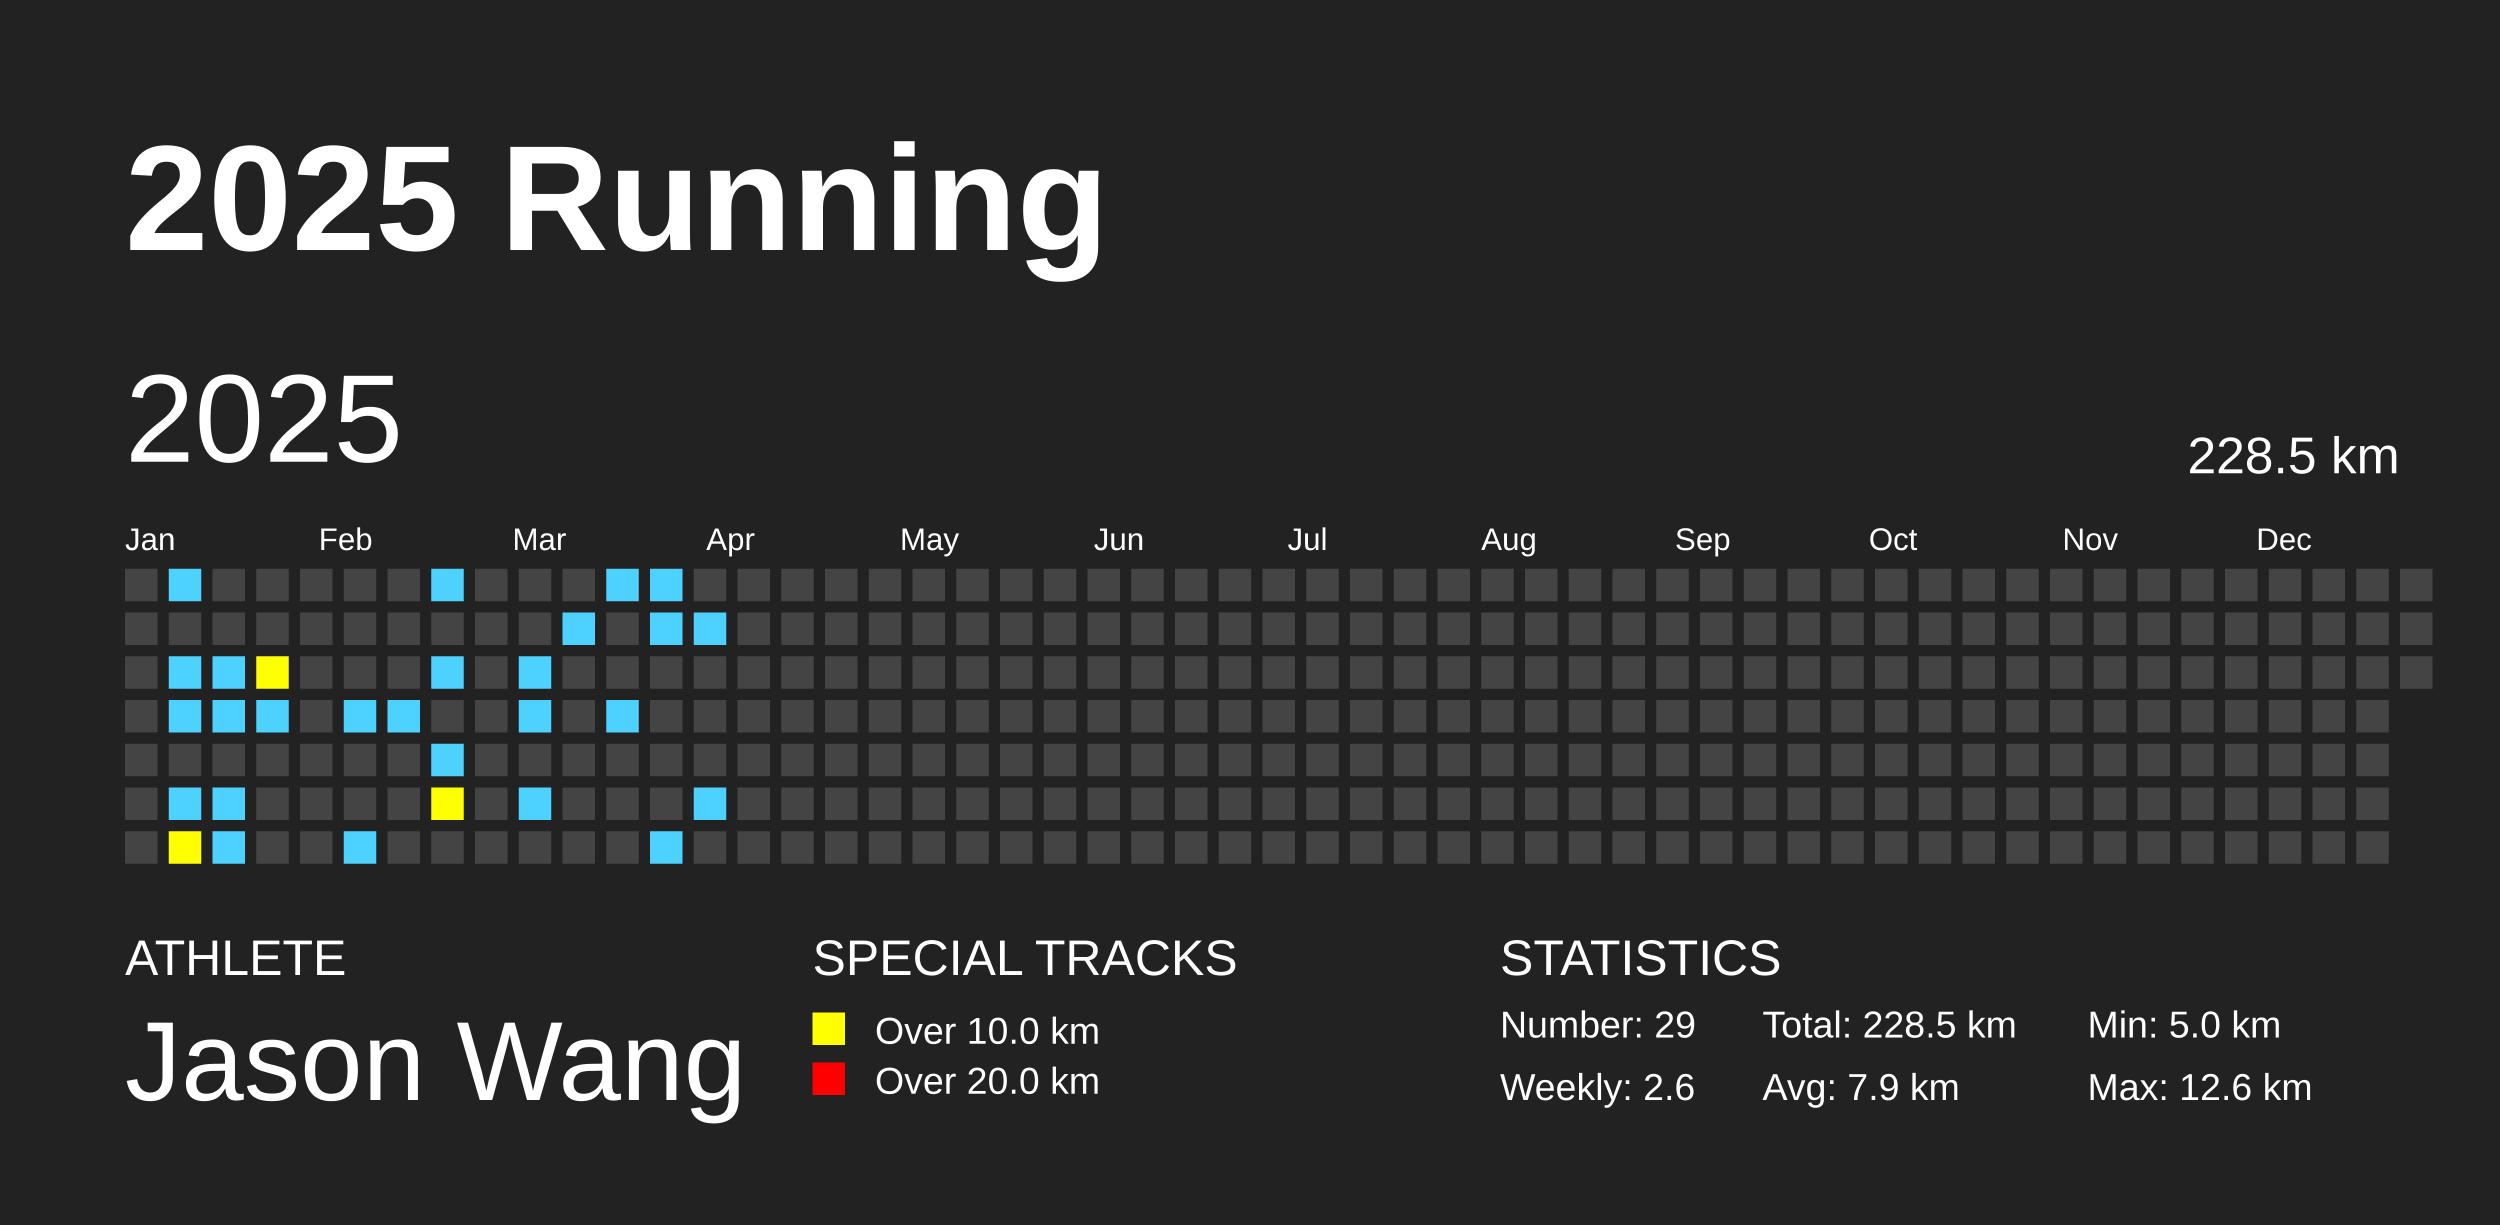
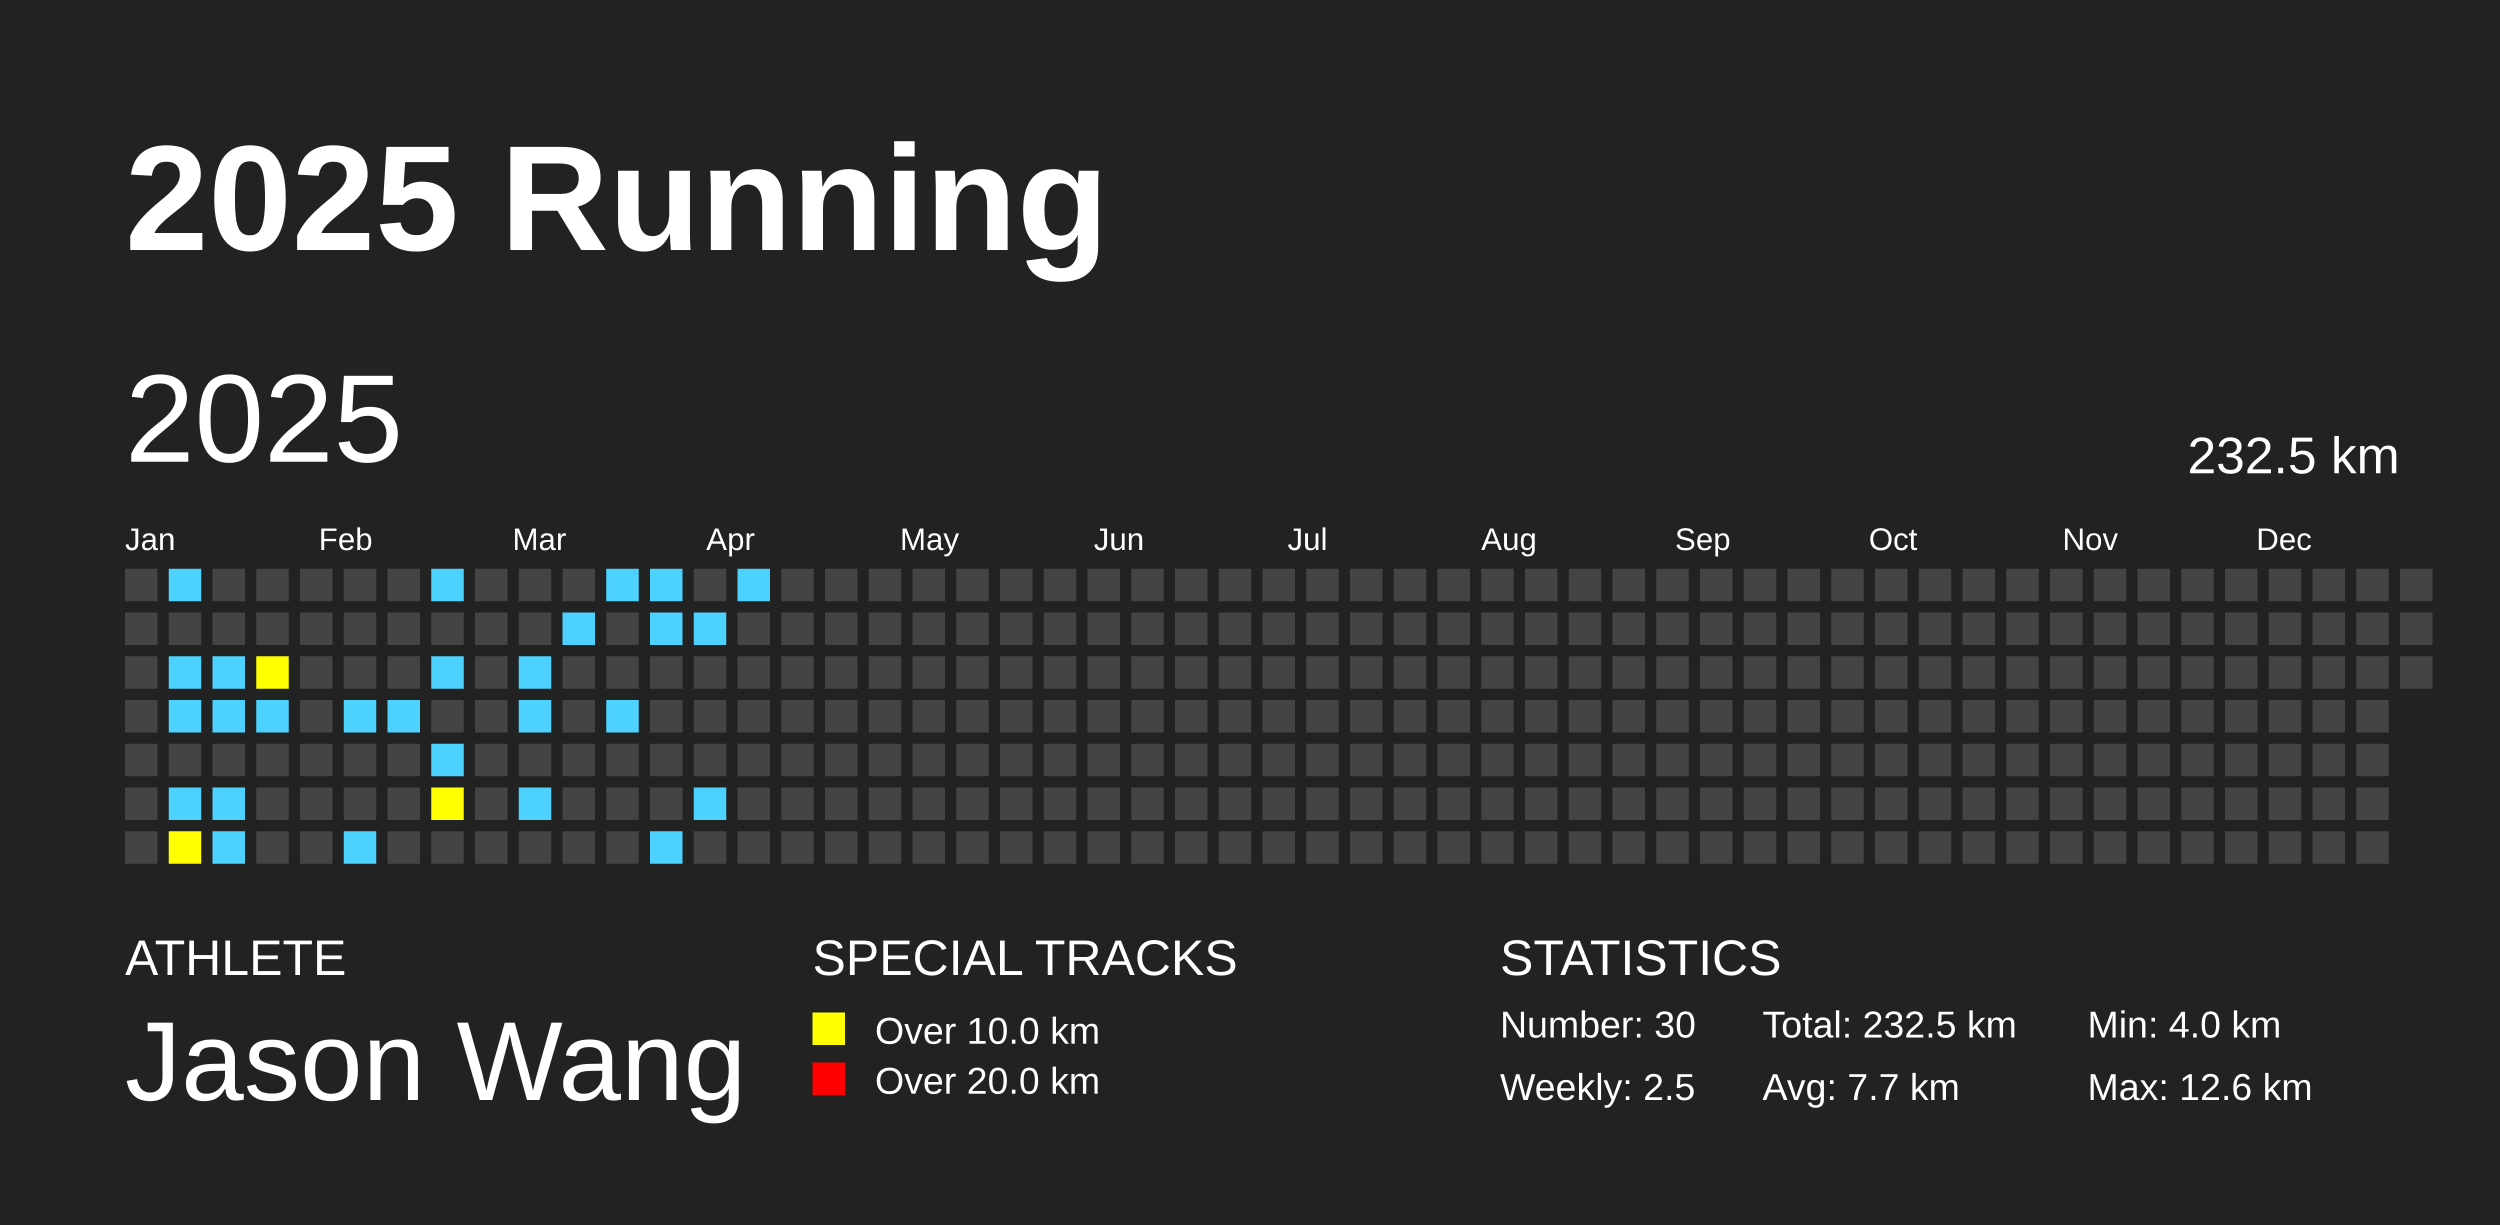
<svg xmlns="http://www.w3.org/2000/svg" baseProfile="full" height="98mm" version="1.1" viewBox="0,0,200,98" width="200mm">
  <defs />
  <rect fill="#222222" height="98" width="200" x="0" y="0" />
  <text fill="#FFFFFF" style="font-size:12px; font-family:Arial; font-weight:bold;" x="10" y="20">2025 Running</text>
  <text fill="#FFFFFF" style="font-size:4px; font-family:Arial" x="10" y="78">ATHLETE</text>
  <text fill="#FFFFFF" style="font-size:9px; font-family:Arial" x="10" y="88">Jason Wang</text>
  <text fill="#FFFFFF" style="font-size:4px; font-family:Arial" x="65" y="78">SPECIAL TRACKS</text>
  <rect fill="yellow" height="2.6" width="2.6" x="65" y="81" />
  <text fill="#FFFFFF" style="font-size:3px; font-family:Arial" x="70" y="83.5">Over 10.0 km</text>
  <rect fill="red" height="2.6" width="2.6" x="65" y="85" />
  <text fill="#FFFFFF" style="font-size:3px; font-family:Arial" x="70" y="87.5">Over 20.0 km</text>
  <text fill="#FFFFFF" style="font-size:4px; font-family:Arial" x="120" y="78">STATISTICS</text>
-   <text fill="#FFFFFF" style="font-size:3px; font-family:Arial" x="120" y="83">Number: 29</text>
-   <text fill="#FFFFFF" style="font-size:3px; font-family:Arial" x="120" y="88">Weekly: 2.6</text>
-   <text fill="#FFFFFF" style="font-size:3px; font-family:Arial" x="141" y="83">Total: 228.5 km</text>
-   <text fill="#FFFFFF" style="font-size:3px; font-family:Arial" x="141" y="88">Avg: 7.9 km</text>
-   <text fill="#FFFFFF" style="font-size:3px; font-family:Arial" x="167" y="83">Min: 5.0 km</text>
+   <text fill="#FFFFFF" style="font-size:3px; font-family:Arial" x="120" y="83">Number: 30</text>
+   <text fill="#FFFFFF" style="font-size:3px; font-family:Arial" x="120" y="88">Weekly: 2.5</text>
+   <text fill="#FFFFFF" style="font-size:3px; font-family:Arial" x="141" y="83">Total: 232.5 km</text>
+   <text fill="#FFFFFF" style="font-size:3px; font-family:Arial" x="141" y="88">Avg: 7.7 km</text>
+   <text fill="#FFFFFF" style="font-size:3px; font-family:Arial" x="167" y="83">Min: 4.0 km</text>
  <text fill="#FFFFFF" style="font-size:3px; font-family:Arial" x="167" y="88">Max: 12.6 km</text>
  <text dominant-baseline="hanging" fill="#FFFFFF" style="font-size:10.0px; font-family:Arial;" x="10" y="30">2025</text>
-   <text dominant-baseline="hanging" fill="#FFFFFF" style="font-size:4.125px; font-family:Arial;" x="175" y="35">228.5 km</text>
+   <text dominant-baseline="hanging" fill="#FFFFFF" style="font-size:4.125px; font-family:Arial;" x="175" y="35">232.5 km</text>
  <text fill="#FFFFFF" style="font-size:2.5px; font-family:Arial" x="10.0" y="44">Jan</text>
  <text fill="#FFFFFF" style="font-size:2.5px; font-family:Arial" x="25.5" y="44">Feb</text>
  <text fill="#FFFFFF" style="font-size:2.5px; font-family:Arial" x="41.0" y="44">Mar</text>
  <text fill="#FFFFFF" style="font-size:2.5px; font-family:Arial" x="56.5" y="44">Apr</text>
  <text fill="#FFFFFF" style="font-size:2.5px; font-family:Arial" x="72.0" y="44">May</text>
  <text fill="#FFFFFF" style="font-size:2.5px; font-family:Arial" x="87.5" y="44">Jun</text>
  <text fill="#FFFFFF" style="font-size:2.5px; font-family:Arial" x="103.0" y="44">Jul</text>
  <text fill="#FFFFFF" style="font-size:2.5px; font-family:Arial" x="118.5" y="44">Aug</text>
  <text fill="#FFFFFF" style="font-size:2.5px; font-family:Arial" x="134.0" y="44">Sep</text>
  <text fill="#FFFFFF" style="font-size:2.5px; font-family:Arial" x="149.5" y="44">Oct</text>
  <text fill="#FFFFFF" style="font-size:2.5px; font-family:Arial" x="165.0" y="44">Nov</text>
  <text fill="#FFFFFF" style="font-size:2.5px; font-family:Arial" x="180.5" y="44">Dec</text>
  <rect fill="#444444" height="2.6" width="2.6" x="10.0" y="45.5" />
  <rect fill="#444444" height="2.6" width="2.6" x="10.0" y="49.0" />
  <rect fill="#444444" height="2.6" width="2.6" x="10.0" y="52.5" />
  <rect fill="#444444" height="2.6" width="2.6" x="10.0" y="56.0" />
  <rect fill="#444444" height="2.6" width="2.6" x="10.0" y="59.5" />
  <rect fill="#444444" height="2.6" width="2.6" x="10.0" y="63.0" />
  <rect fill="#444444" height="2.6" width="2.6" x="10.0" y="66.5" />
  <rect fill="#4DD2FF" height="2.6" width="2.6" x="13.5" y="45.5" />
  <rect fill="#444444" height="2.6" width="2.6" x="13.5" y="49.0" />
  <rect fill="#4DD2FF" height="2.6" width="2.6" x="13.5" y="52.5" />
  <rect fill="#4DD2FF" height="2.6" width="2.6" x="13.5" y="56.0" />
  <rect fill="#444444" height="2.6" width="2.6" x="13.5" y="59.5" />
  <rect fill="#4DD2FF" height="2.6" width="2.6" x="13.5" y="63.0" />
  <rect fill="yellow" height="2.6" width="2.6" x="13.5" y="66.5" />
  <rect fill="#444444" height="2.6" width="2.6" x="17.0" y="45.5" />
  <rect fill="#444444" height="2.6" width="2.6" x="17.0" y="49.0" />
  <rect fill="#4DD2FF" height="2.6" width="2.6" x="17.0" y="52.5" />
  <rect fill="#4DD2FF" height="2.6" width="2.6" x="17.0" y="56.0" />
  <rect fill="#444444" height="2.6" width="2.6" x="17.0" y="59.5" />
  <rect fill="#4DD2FF" height="2.6" width="2.6" x="17.0" y="63.0" />
  <rect fill="#4DD2FF" height="2.6" width="2.6" x="17.0" y="66.5" />
  <rect fill="#444444" height="2.6" width="2.6" x="20.5" y="45.5" />
  <rect fill="#444444" height="2.6" width="2.6" x="20.5" y="49.0" />
  <rect fill="yellow" height="2.6" width="2.6" x="20.5" y="52.5" />
  <rect fill="#4DD2FF" height="2.6" width="2.6" x="20.5" y="56.0" />
  <rect fill="#444444" height="2.6" width="2.6" x="20.5" y="59.5" />
  <rect fill="#444444" height="2.6" width="2.6" x="20.5" y="63.0" />
  <rect fill="#444444" height="2.6" width="2.6" x="20.5" y="66.5" />
  <rect fill="#444444" height="2.6" width="2.6" x="24.0" y="45.5" />
  <rect fill="#444444" height="2.6" width="2.6" x="24.0" y="49.0" />
  <rect fill="#444444" height="2.6" width="2.6" x="24.0" y="52.5" />
  <rect fill="#444444" height="2.6" width="2.6" x="24.0" y="56.0" />
  <rect fill="#444444" height="2.6" width="2.6" x="24.0" y="59.5" />
  <rect fill="#444444" height="2.6" width="2.6" x="24.0" y="63.0" />
  <rect fill="#444444" height="2.6" width="2.6" x="24.0" y="66.5" />
  <rect fill="#444444" height="2.6" width="2.6" x="27.5" y="45.5" />
  <rect fill="#444444" height="2.6" width="2.6" x="27.5" y="49.0" />
  <rect fill="#444444" height="2.6" width="2.6" x="27.5" y="52.5" />
  <rect fill="#4DD2FF" height="2.6" width="2.6" x="27.5" y="56.0" />
  <rect fill="#444444" height="2.6" width="2.6" x="27.5" y="59.5" />
  <rect fill="#444444" height="2.6" width="2.6" x="27.5" y="63.0" />
  <rect fill="#4DD2FF" height="2.6" width="2.6" x="27.5" y="66.5" />
  <rect fill="#444444" height="2.6" width="2.6" x="31.0" y="45.5" />
  <rect fill="#444444" height="2.6" width="2.6" x="31.0" y="49.0" />
  <rect fill="#444444" height="2.6" width="2.6" x="31.0" y="52.5" />
  <rect fill="#4DD2FF" height="2.6" width="2.6" x="31.0" y="56.0" />
  <rect fill="#444444" height="2.6" width="2.6" x="31.0" y="59.5" />
  <rect fill="#444444" height="2.6" width="2.6" x="31.0" y="63.0" />
  <rect fill="#444444" height="2.6" width="2.6" x="31.0" y="66.5" />
  <rect fill="#4DD2FF" height="2.6" width="2.6" x="34.5" y="45.5" />
  <rect fill="#444444" height="2.6" width="2.6" x="34.5" y="49.0" />
  <rect fill="#4DD2FF" height="2.6" width="2.6" x="34.5" y="52.5" />
  <rect fill="#444444" height="2.6" width="2.6" x="34.5" y="56.0" />
  <rect fill="#4DD2FF" height="2.6" width="2.6" x="34.5" y="59.5" />
  <rect fill="yellow" height="2.6" width="2.6" x="34.5" y="63.0" />
  <rect fill="#444444" height="2.6" width="2.6" x="34.5" y="66.5" />
  <rect fill="#444444" height="2.6" width="2.6" x="38.0" y="45.5" />
  <rect fill="#444444" height="2.6" width="2.6" x="38.0" y="49.0" />
  <rect fill="#444444" height="2.6" width="2.6" x="38.0" y="52.5" />
  <rect fill="#444444" height="2.6" width="2.6" x="38.0" y="56.0" />
  <rect fill="#444444" height="2.6" width="2.6" x="38.0" y="59.5" />
  <rect fill="#444444" height="2.6" width="2.6" x="38.0" y="63.0" />
  <rect fill="#444444" height="2.6" width="2.6" x="38.0" y="66.5" />
  <rect fill="#444444" height="2.6" width="2.6" x="41.5" y="45.5" />
  <rect fill="#444444" height="2.6" width="2.6" x="41.5" y="49.0" />
  <rect fill="#4DD2FF" height="2.6" width="2.6" x="41.5" y="52.5" />
  <rect fill="#4DD2FF" height="2.6" width="2.6" x="41.5" y="56.0" />
  <rect fill="#444444" height="2.6" width="2.6" x="41.5" y="59.5" />
  <rect fill="#4DD2FF" height="2.6" width="2.6" x="41.5" y="63.0" />
  <rect fill="#444444" height="2.6" width="2.6" x="41.5" y="66.5" />
  <rect fill="#444444" height="2.6" width="2.6" x="45.0" y="45.5" />
  <rect fill="#4DD2FF" height="2.6" width="2.6" x="45.0" y="49.0" />
  <rect fill="#444444" height="2.6" width="2.6" x="45.0" y="52.5" />
  <rect fill="#444444" height="2.6" width="2.6" x="45.0" y="56.0" />
  <rect fill="#444444" height="2.6" width="2.6" x="45.0" y="59.5" />
  <rect fill="#444444" height="2.6" width="2.6" x="45.0" y="63.0" />
  <rect fill="#444444" height="2.6" width="2.6" x="45.0" y="66.5" />
  <rect fill="#4DD2FF" height="2.6" width="2.6" x="48.5" y="45.5" />
  <rect fill="#444444" height="2.6" width="2.6" x="48.5" y="49.0" />
  <rect fill="#444444" height="2.6" width="2.6" x="48.5" y="52.5" />
  <rect fill="#4DD2FF" height="2.6" width="2.6" x="48.5" y="56.0" />
  <rect fill="#444444" height="2.6" width="2.6" x="48.5" y="59.5" />
  <rect fill="#444444" height="2.6" width="2.6" x="48.5" y="63.0" />
  <rect fill="#444444" height="2.6" width="2.6" x="48.5" y="66.5" />
  <rect fill="#4DD2FF" height="2.6" width="2.6" x="52.0" y="45.5" />
  <rect fill="#4DD2FF" height="2.6" width="2.6" x="52.0" y="49.0" />
  <rect fill="#444444" height="2.6" width="2.6" x="52.0" y="52.5" />
  <rect fill="#444444" height="2.6" width="2.6" x="52.0" y="56.0" />
  <rect fill="#444444" height="2.6" width="2.6" x="52.0" y="59.5" />
  <rect fill="#444444" height="2.6" width="2.6" x="52.0" y="63.0" />
  <rect fill="#4DD2FF" height="2.6" width="2.6" x="52.0" y="66.5" />
  <rect fill="#444444" height="2.6" width="2.6" x="55.5" y="45.5" />
  <rect fill="#4DD2FF" height="2.6" width="2.6" x="55.5" y="49.0" />
  <rect fill="#444444" height="2.6" width="2.6" x="55.5" y="52.5" />
  <rect fill="#444444" height="2.6" width="2.6" x="55.5" y="56.0" />
  <rect fill="#444444" height="2.6" width="2.6" x="55.5" y="59.5" />
  <rect fill="#4DD2FF" height="2.6" width="2.6" x="55.5" y="63.0" />
  <rect fill="#444444" height="2.6" width="2.6" x="55.5" y="66.5" />
-   <rect fill="#444444" height="2.6" width="2.6" x="59.0" y="45.5" />
+   <rect fill="#4DD2FF" height="2.6" width="2.6" x="59.0" y="45.5" />
  <rect fill="#444444" height="2.6" width="2.6" x="59.0" y="49.0" />
  <rect fill="#444444" height="2.6" width="2.6" x="59.0" y="52.5" />
  <rect fill="#444444" height="2.6" width="2.6" x="59.0" y="56.0" />
  <rect fill="#444444" height="2.6" width="2.6" x="59.0" y="59.5" />
  <rect fill="#444444" height="2.6" width="2.6" x="59.0" y="63.0" />
  <rect fill="#444444" height="2.6" width="2.6" x="59.0" y="66.5" />
  <rect fill="#444444" height="2.6" width="2.6" x="62.5" y="45.5" />
  <rect fill="#444444" height="2.6" width="2.6" x="62.5" y="49.0" />
  <rect fill="#444444" height="2.6" width="2.6" x="62.5" y="52.5" />
  <rect fill="#444444" height="2.6" width="2.6" x="62.5" y="56.0" />
  <rect fill="#444444" height="2.6" width="2.6" x="62.5" y="59.5" />
  <rect fill="#444444" height="2.6" width="2.6" x="62.5" y="63.0" />
  <rect fill="#444444" height="2.6" width="2.6" x="62.5" y="66.5" />
  <rect fill="#444444" height="2.6" width="2.6" x="66.0" y="45.5" />
  <rect fill="#444444" height="2.6" width="2.6" x="66.0" y="49.0" />
  <rect fill="#444444" height="2.6" width="2.6" x="66.0" y="52.5" />
  <rect fill="#444444" height="2.6" width="2.6" x="66.0" y="56.0" />
  <rect fill="#444444" height="2.6" width="2.6" x="66.0" y="59.5" />
  <rect fill="#444444" height="2.6" width="2.6" x="66.0" y="63.0" />
  <rect fill="#444444" height="2.6" width="2.6" x="66.0" y="66.5" />
  <rect fill="#444444" height="2.6" width="2.6" x="69.5" y="45.5" />
  <rect fill="#444444" height="2.6" width="2.6" x="69.5" y="49.0" />
  <rect fill="#444444" height="2.6" width="2.6" x="69.5" y="52.5" />
  <rect fill="#444444" height="2.6" width="2.6" x="69.5" y="56.0" />
  <rect fill="#444444" height="2.6" width="2.6" x="69.5" y="59.5" />
  <rect fill="#444444" height="2.6" width="2.6" x="69.5" y="63.0" />
  <rect fill="#444444" height="2.6" width="2.6" x="69.5" y="66.5" />
  <rect fill="#444444" height="2.6" width="2.6" x="73.0" y="45.5" />
  <rect fill="#444444" height="2.6" width="2.6" x="73.0" y="49.0" />
  <rect fill="#444444" height="2.6" width="2.6" x="73.0" y="52.5" />
  <rect fill="#444444" height="2.6" width="2.6" x="73.0" y="56.0" />
  <rect fill="#444444" height="2.6" width="2.6" x="73.0" y="59.5" />
  <rect fill="#444444" height="2.6" width="2.6" x="73.0" y="63.0" />
  <rect fill="#444444" height="2.6" width="2.6" x="73.0" y="66.5" />
  <rect fill="#444444" height="2.6" width="2.6" x="76.5" y="45.5" />
  <rect fill="#444444" height="2.6" width="2.6" x="76.5" y="49.0" />
  <rect fill="#444444" height="2.6" width="2.6" x="76.5" y="52.5" />
  <rect fill="#444444" height="2.6" width="2.6" x="76.5" y="56.0" />
  <rect fill="#444444" height="2.6" width="2.6" x="76.5" y="59.5" />
  <rect fill="#444444" height="2.6" width="2.6" x="76.5" y="63.0" />
  <rect fill="#444444" height="2.6" width="2.6" x="76.5" y="66.5" />
  <rect fill="#444444" height="2.6" width="2.6" x="80.0" y="45.5" />
  <rect fill="#444444" height="2.6" width="2.6" x="80.0" y="49.0" />
  <rect fill="#444444" height="2.6" width="2.6" x="80.0" y="52.5" />
  <rect fill="#444444" height="2.6" width="2.6" x="80.0" y="56.0" />
  <rect fill="#444444" height="2.6" width="2.6" x="80.0" y="59.5" />
  <rect fill="#444444" height="2.6" width="2.6" x="80.0" y="63.0" />
  <rect fill="#444444" height="2.6" width="2.6" x="80.0" y="66.5" />
  <rect fill="#444444" height="2.6" width="2.6" x="83.5" y="45.5" />
  <rect fill="#444444" height="2.6" width="2.6" x="83.5" y="49.0" />
  <rect fill="#444444" height="2.6" width="2.6" x="83.5" y="52.5" />
  <rect fill="#444444" height="2.6" width="2.6" x="83.5" y="56.0" />
  <rect fill="#444444" height="2.6" width="2.6" x="83.5" y="59.5" />
  <rect fill="#444444" height="2.6" width="2.6" x="83.5" y="63.0" />
  <rect fill="#444444" height="2.6" width="2.6" x="83.5" y="66.5" />
  <rect fill="#444444" height="2.6" width="2.6" x="87.0" y="45.5" />
  <rect fill="#444444" height="2.6" width="2.6" x="87.0" y="49.0" />
  <rect fill="#444444" height="2.6" width="2.6" x="87.0" y="52.5" />
  <rect fill="#444444" height="2.6" width="2.6" x="87.0" y="56.0" />
  <rect fill="#444444" height="2.6" width="2.6" x="87.0" y="59.5" />
  <rect fill="#444444" height="2.6" width="2.6" x="87.0" y="63.0" />
  <rect fill="#444444" height="2.6" width="2.6" x="87.0" y="66.5" />
  <rect fill="#444444" height="2.6" width="2.6" x="90.5" y="45.5" />
  <rect fill="#444444" height="2.6" width="2.6" x="90.5" y="49.0" />
  <rect fill="#444444" height="2.6" width="2.6" x="90.5" y="52.5" />
  <rect fill="#444444" height="2.6" width="2.6" x="90.5" y="56.0" />
  <rect fill="#444444" height="2.6" width="2.6" x="90.5" y="59.5" />
  <rect fill="#444444" height="2.6" width="2.6" x="90.5" y="63.0" />
  <rect fill="#444444" height="2.6" width="2.6" x="90.5" y="66.5" />
  <rect fill="#444444" height="2.6" width="2.6" x="94.0" y="45.5" />
  <rect fill="#444444" height="2.6" width="2.6" x="94.0" y="49.0" />
  <rect fill="#444444" height="2.6" width="2.6" x="94.0" y="52.5" />
  <rect fill="#444444" height="2.6" width="2.6" x="94.0" y="56.0" />
  <rect fill="#444444" height="2.6" width="2.6" x="94.0" y="59.5" />
  <rect fill="#444444" height="2.6" width="2.6" x="94.0" y="63.0" />
  <rect fill="#444444" height="2.6" width="2.6" x="94.0" y="66.5" />
  <rect fill="#444444" height="2.6" width="2.6" x="97.5" y="45.5" />
  <rect fill="#444444" height="2.6" width="2.6" x="97.5" y="49.0" />
  <rect fill="#444444" height="2.6" width="2.6" x="97.5" y="52.5" />
  <rect fill="#444444" height="2.6" width="2.6" x="97.5" y="56.0" />
  <rect fill="#444444" height="2.6" width="2.6" x="97.5" y="59.5" />
  <rect fill="#444444" height="2.6" width="2.6" x="97.5" y="63.0" />
  <rect fill="#444444" height="2.6" width="2.6" x="97.5" y="66.5" />
  <rect fill="#444444" height="2.6" width="2.6" x="101.0" y="45.5" />
  <rect fill="#444444" height="2.6" width="2.6" x="101.0" y="49.0" />
  <rect fill="#444444" height="2.6" width="2.6" x="101.0" y="52.5" />
  <rect fill="#444444" height="2.6" width="2.6" x="101.0" y="56.0" />
  <rect fill="#444444" height="2.6" width="2.6" x="101.0" y="59.5" />
  <rect fill="#444444" height="2.6" width="2.6" x="101.0" y="63.0" />
  <rect fill="#444444" height="2.6" width="2.6" x="101.0" y="66.5" />
  <rect fill="#444444" height="2.6" width="2.6" x="104.5" y="45.5" />
  <rect fill="#444444" height="2.6" width="2.6" x="104.5" y="49.0" />
  <rect fill="#444444" height="2.6" width="2.6" x="104.5" y="52.5" />
  <rect fill="#444444" height="2.6" width="2.6" x="104.5" y="56.0" />
  <rect fill="#444444" height="2.6" width="2.6" x="104.5" y="59.5" />
  <rect fill="#444444" height="2.6" width="2.6" x="104.5" y="63.0" />
  <rect fill="#444444" height="2.6" width="2.6" x="104.5" y="66.5" />
  <rect fill="#444444" height="2.6" width="2.6" x="108.0" y="45.5" />
  <rect fill="#444444" height="2.6" width="2.6" x="108.0" y="49.0" />
  <rect fill="#444444" height="2.6" width="2.6" x="108.0" y="52.5" />
  <rect fill="#444444" height="2.6" width="2.6" x="108.0" y="56.0" />
  <rect fill="#444444" height="2.6" width="2.6" x="108.0" y="59.5" />
  <rect fill="#444444" height="2.6" width="2.6" x="108.0" y="63.0" />
  <rect fill="#444444" height="2.6" width="2.6" x="108.0" y="66.5" />
  <rect fill="#444444" height="2.6" width="2.6" x="111.5" y="45.5" />
  <rect fill="#444444" height="2.6" width="2.6" x="111.5" y="49.0" />
  <rect fill="#444444" height="2.6" width="2.6" x="111.5" y="52.5" />
  <rect fill="#444444" height="2.6" width="2.6" x="111.5" y="56.0" />
  <rect fill="#444444" height="2.6" width="2.6" x="111.5" y="59.5" />
  <rect fill="#444444" height="2.6" width="2.6" x="111.5" y="63.0" />
  <rect fill="#444444" height="2.6" width="2.6" x="111.5" y="66.5" />
  <rect fill="#444444" height="2.6" width="2.6" x="115.0" y="45.5" />
  <rect fill="#444444" height="2.6" width="2.6" x="115.0" y="49.0" />
  <rect fill="#444444" height="2.6" width="2.6" x="115.0" y="52.5" />
  <rect fill="#444444" height="2.6" width="2.6" x="115.0" y="56.0" />
  <rect fill="#444444" height="2.6" width="2.6" x="115.0" y="59.5" />
  <rect fill="#444444" height="2.6" width="2.6" x="115.0" y="63.0" />
  <rect fill="#444444" height="2.6" width="2.6" x="115.0" y="66.5" />
  <rect fill="#444444" height="2.6" width="2.6" x="118.5" y="45.5" />
  <rect fill="#444444" height="2.6" width="2.6" x="118.5" y="49.0" />
  <rect fill="#444444" height="2.6" width="2.6" x="118.5" y="52.5" />
  <rect fill="#444444" height="2.6" width="2.6" x="118.5" y="56.0" />
  <rect fill="#444444" height="2.6" width="2.6" x="118.5" y="59.5" />
  <rect fill="#444444" height="2.6" width="2.6" x="118.5" y="63.0" />
  <rect fill="#444444" height="2.6" width="2.6" x="118.5" y="66.5" />
  <rect fill="#444444" height="2.6" width="2.6" x="122.0" y="45.5" />
  <rect fill="#444444" height="2.6" width="2.6" x="122.0" y="49.0" />
  <rect fill="#444444" height="2.6" width="2.6" x="122.0" y="52.5" />
  <rect fill="#444444" height="2.6" width="2.6" x="122.0" y="56.0" />
  <rect fill="#444444" height="2.6" width="2.6" x="122.0" y="59.5" />
  <rect fill="#444444" height="2.6" width="2.6" x="122.0" y="63.0" />
  <rect fill="#444444" height="2.6" width="2.6" x="122.0" y="66.5" />
  <rect fill="#444444" height="2.6" width="2.6" x="125.5" y="45.5" />
  <rect fill="#444444" height="2.6" width="2.6" x="125.5" y="49.0" />
  <rect fill="#444444" height="2.6" width="2.6" x="125.5" y="52.5" />
  <rect fill="#444444" height="2.6" width="2.6" x="125.5" y="56.0" />
  <rect fill="#444444" height="2.6" width="2.6" x="125.5" y="59.5" />
  <rect fill="#444444" height="2.6" width="2.6" x="125.5" y="63.0" />
  <rect fill="#444444" height="2.6" width="2.6" x="125.5" y="66.5" />
  <rect fill="#444444" height="2.6" width="2.6" x="129.0" y="45.5" />
  <rect fill="#444444" height="2.6" width="2.6" x="129.0" y="49.0" />
  <rect fill="#444444" height="2.6" width="2.6" x="129.0" y="52.5" />
  <rect fill="#444444" height="2.6" width="2.6" x="129.0" y="56.0" />
  <rect fill="#444444" height="2.6" width="2.6" x="129.0" y="59.5" />
  <rect fill="#444444" height="2.6" width="2.6" x="129.0" y="63.0" />
  <rect fill="#444444" height="2.6" width="2.6" x="129.0" y="66.5" />
  <rect fill="#444444" height="2.6" width="2.6" x="132.5" y="45.5" />
  <rect fill="#444444" height="2.6" width="2.6" x="132.5" y="49.0" />
  <rect fill="#444444" height="2.6" width="2.6" x="132.5" y="52.5" />
  <rect fill="#444444" height="2.6" width="2.6" x="132.5" y="56.0" />
  <rect fill="#444444" height="2.6" width="2.6" x="132.5" y="59.5" />
  <rect fill="#444444" height="2.6" width="2.6" x="132.5" y="63.0" />
  <rect fill="#444444" height="2.6" width="2.6" x="132.5" y="66.5" />
  <rect fill="#444444" height="2.6" width="2.6" x="136.0" y="45.5" />
  <rect fill="#444444" height="2.6" width="2.6" x="136.0" y="49.0" />
  <rect fill="#444444" height="2.6" width="2.6" x="136.0" y="52.5" />
  <rect fill="#444444" height="2.6" width="2.6" x="136.0" y="56.0" />
  <rect fill="#444444" height="2.6" width="2.6" x="136.0" y="59.5" />
  <rect fill="#444444" height="2.6" width="2.6" x="136.0" y="63.0" />
  <rect fill="#444444" height="2.6" width="2.6" x="136.0" y="66.5" />
  <rect fill="#444444" height="2.6" width="2.6" x="139.5" y="45.5" />
  <rect fill="#444444" height="2.6" width="2.6" x="139.5" y="49.0" />
  <rect fill="#444444" height="2.6" width="2.6" x="139.5" y="52.5" />
  <rect fill="#444444" height="2.6" width="2.6" x="139.5" y="56.0" />
  <rect fill="#444444" height="2.6" width="2.6" x="139.5" y="59.5" />
  <rect fill="#444444" height="2.6" width="2.6" x="139.5" y="63.0" />
  <rect fill="#444444" height="2.6" width="2.6" x="139.5" y="66.5" />
  <rect fill="#444444" height="2.6" width="2.6" x="143.0" y="45.5" />
  <rect fill="#444444" height="2.6" width="2.6" x="143.0" y="49.0" />
  <rect fill="#444444" height="2.6" width="2.6" x="143.0" y="52.5" />
  <rect fill="#444444" height="2.6" width="2.6" x="143.0" y="56.0" />
  <rect fill="#444444" height="2.6" width="2.6" x="143.0" y="59.5" />
  <rect fill="#444444" height="2.6" width="2.6" x="143.0" y="63.0" />
  <rect fill="#444444" height="2.6" width="2.6" x="143.0" y="66.5" />
  <rect fill="#444444" height="2.6" width="2.6" x="146.5" y="45.5" />
  <rect fill="#444444" height="2.6" width="2.6" x="146.5" y="49.0" />
  <rect fill="#444444" height="2.6" width="2.6" x="146.5" y="52.5" />
  <rect fill="#444444" height="2.6" width="2.6" x="146.5" y="56.0" />
  <rect fill="#444444" height="2.6" width="2.6" x="146.5" y="59.5" />
  <rect fill="#444444" height="2.6" width="2.6" x="146.5" y="63.0" />
  <rect fill="#444444" height="2.6" width="2.6" x="146.5" y="66.5" />
  <rect fill="#444444" height="2.6" width="2.6" x="150.0" y="45.5" />
  <rect fill="#444444" height="2.6" width="2.6" x="150.0" y="49.0" />
  <rect fill="#444444" height="2.6" width="2.6" x="150.0" y="52.5" />
  <rect fill="#444444" height="2.6" width="2.6" x="150.0" y="56.0" />
  <rect fill="#444444" height="2.6" width="2.6" x="150.0" y="59.5" />
  <rect fill="#444444" height="2.6" width="2.6" x="150.0" y="63.0" />
  <rect fill="#444444" height="2.6" width="2.6" x="150.0" y="66.5" />
  <rect fill="#444444" height="2.6" width="2.6" x="153.5" y="45.5" />
  <rect fill="#444444" height="2.6" width="2.6" x="153.5" y="49.0" />
  <rect fill="#444444" height="2.6" width="2.6" x="153.5" y="52.5" />
  <rect fill="#444444" height="2.6" width="2.6" x="153.5" y="56.0" />
  <rect fill="#444444" height="2.6" width="2.6" x="153.5" y="59.5" />
  <rect fill="#444444" height="2.6" width="2.6" x="153.5" y="63.0" />
  <rect fill="#444444" height="2.6" width="2.6" x="153.5" y="66.5" />
  <rect fill="#444444" height="2.6" width="2.6" x="157.0" y="45.5" />
  <rect fill="#444444" height="2.6" width="2.6" x="157.0" y="49.0" />
  <rect fill="#444444" height="2.6" width="2.6" x="157.0" y="52.5" />
  <rect fill="#444444" height="2.6" width="2.6" x="157.0" y="56.0" />
  <rect fill="#444444" height="2.6" width="2.6" x="157.0" y="59.5" />
  <rect fill="#444444" height="2.6" width="2.6" x="157.0" y="63.0" />
  <rect fill="#444444" height="2.6" width="2.6" x="157.0" y="66.5" />
  <rect fill="#444444" height="2.6" width="2.6" x="160.5" y="45.5" />
  <rect fill="#444444" height="2.6" width="2.6" x="160.5" y="49.0" />
  <rect fill="#444444" height="2.6" width="2.6" x="160.5" y="52.5" />
  <rect fill="#444444" height="2.6" width="2.6" x="160.5" y="56.0" />
  <rect fill="#444444" height="2.6" width="2.6" x="160.5" y="59.5" />
  <rect fill="#444444" height="2.6" width="2.6" x="160.5" y="63.0" />
  <rect fill="#444444" height="2.6" width="2.6" x="160.5" y="66.5" />
  <rect fill="#444444" height="2.6" width="2.6" x="164.0" y="45.5" />
  <rect fill="#444444" height="2.6" width="2.6" x="164.0" y="49.0" />
  <rect fill="#444444" height="2.6" width="2.6" x="164.0" y="52.5" />
  <rect fill="#444444" height="2.6" width="2.6" x="164.0" y="56.0" />
  <rect fill="#444444" height="2.6" width="2.6" x="164.0" y="59.5" />
  <rect fill="#444444" height="2.6" width="2.6" x="164.0" y="63.0" />
  <rect fill="#444444" height="2.6" width="2.6" x="164.0" y="66.5" />
  <rect fill="#444444" height="2.6" width="2.6" x="167.5" y="45.5" />
  <rect fill="#444444" height="2.6" width="2.6" x="167.5" y="49.0" />
  <rect fill="#444444" height="2.6" width="2.6" x="167.5" y="52.5" />
  <rect fill="#444444" height="2.6" width="2.6" x="167.5" y="56.0" />
  <rect fill="#444444" height="2.6" width="2.6" x="167.5" y="59.5" />
  <rect fill="#444444" height="2.6" width="2.6" x="167.5" y="63.0" />
  <rect fill="#444444" height="2.6" width="2.6" x="167.5" y="66.5" />
  <rect fill="#444444" height="2.6" width="2.6" x="171.0" y="45.5" />
  <rect fill="#444444" height="2.6" width="2.6" x="171.0" y="49.0" />
  <rect fill="#444444" height="2.6" width="2.6" x="171.0" y="52.5" />
  <rect fill="#444444" height="2.6" width="2.6" x="171.0" y="56.0" />
  <rect fill="#444444" height="2.6" width="2.6" x="171.0" y="59.5" />
  <rect fill="#444444" height="2.6" width="2.6" x="171.0" y="63.0" />
  <rect fill="#444444" height="2.6" width="2.6" x="171.0" y="66.5" />
  <rect fill="#444444" height="2.6" width="2.6" x="174.5" y="45.5" />
  <rect fill="#444444" height="2.6" width="2.6" x="174.5" y="49.0" />
  <rect fill="#444444" height="2.6" width="2.6" x="174.5" y="52.5" />
  <rect fill="#444444" height="2.6" width="2.6" x="174.5" y="56.0" />
  <rect fill="#444444" height="2.6" width="2.6" x="174.5" y="59.5" />
  <rect fill="#444444" height="2.6" width="2.6" x="174.5" y="63.0" />
  <rect fill="#444444" height="2.6" width="2.6" x="174.5" y="66.5" />
  <rect fill="#444444" height="2.6" width="2.6" x="178.0" y="45.5" />
  <rect fill="#444444" height="2.6" width="2.6" x="178.0" y="49.0" />
  <rect fill="#444444" height="2.6" width="2.6" x="178.0" y="52.5" />
  <rect fill="#444444" height="2.6" width="2.6" x="178.0" y="56.0" />
  <rect fill="#444444" height="2.6" width="2.6" x="178.0" y="59.5" />
  <rect fill="#444444" height="2.6" width="2.6" x="178.0" y="63.0" />
  <rect fill="#444444" height="2.6" width="2.6" x="178.0" y="66.5" />
  <rect fill="#444444" height="2.6" width="2.6" x="181.5" y="45.5" />
  <rect fill="#444444" height="2.6" width="2.6" x="181.5" y="49.0" />
  <rect fill="#444444" height="2.6" width="2.6" x="181.5" y="52.5" />
  <rect fill="#444444" height="2.6" width="2.6" x="181.5" y="56.0" />
  <rect fill="#444444" height="2.6" width="2.6" x="181.5" y="59.5" />
  <rect fill="#444444" height="2.6" width="2.6" x="181.5" y="63.0" />
  <rect fill="#444444" height="2.6" width="2.6" x="181.5" y="66.5" />
  <rect fill="#444444" height="2.6" width="2.6" x="185.0" y="45.5" />
  <rect fill="#444444" height="2.6" width="2.6" x="185.0" y="49.0" />
  <rect fill="#444444" height="2.6" width="2.6" x="185.0" y="52.5" />
  <rect fill="#444444" height="2.6" width="2.6" x="185.0" y="56.0" />
  <rect fill="#444444" height="2.6" width="2.6" x="185.0" y="59.5" />
  <rect fill="#444444" height="2.6" width="2.6" x="185.0" y="63.0" />
  <rect fill="#444444" height="2.6" width="2.6" x="185.0" y="66.5" />
  <rect fill="#444444" height="2.6" width="2.6" x="188.5" y="45.5" />
  <rect fill="#444444" height="2.6" width="2.6" x="188.5" y="49.0" />
  <rect fill="#444444" height="2.6" width="2.6" x="188.5" y="52.5" />
  <rect fill="#444444" height="2.6" width="2.6" x="188.5" y="56.0" />
  <rect fill="#444444" height="2.6" width="2.6" x="188.5" y="59.5" />
  <rect fill="#444444" height="2.6" width="2.6" x="188.5" y="63.0" />
  <rect fill="#444444" height="2.6" width="2.6" x="188.5" y="66.5" />
  <rect fill="#444444" height="2.6" width="2.6" x="192.0" y="45.5" />
  <rect fill="#444444" height="2.6" width="2.6" x="192.0" y="49.0" />
  <rect fill="#444444" height="2.6" width="2.6" x="192.0" y="52.5" />
</svg>
